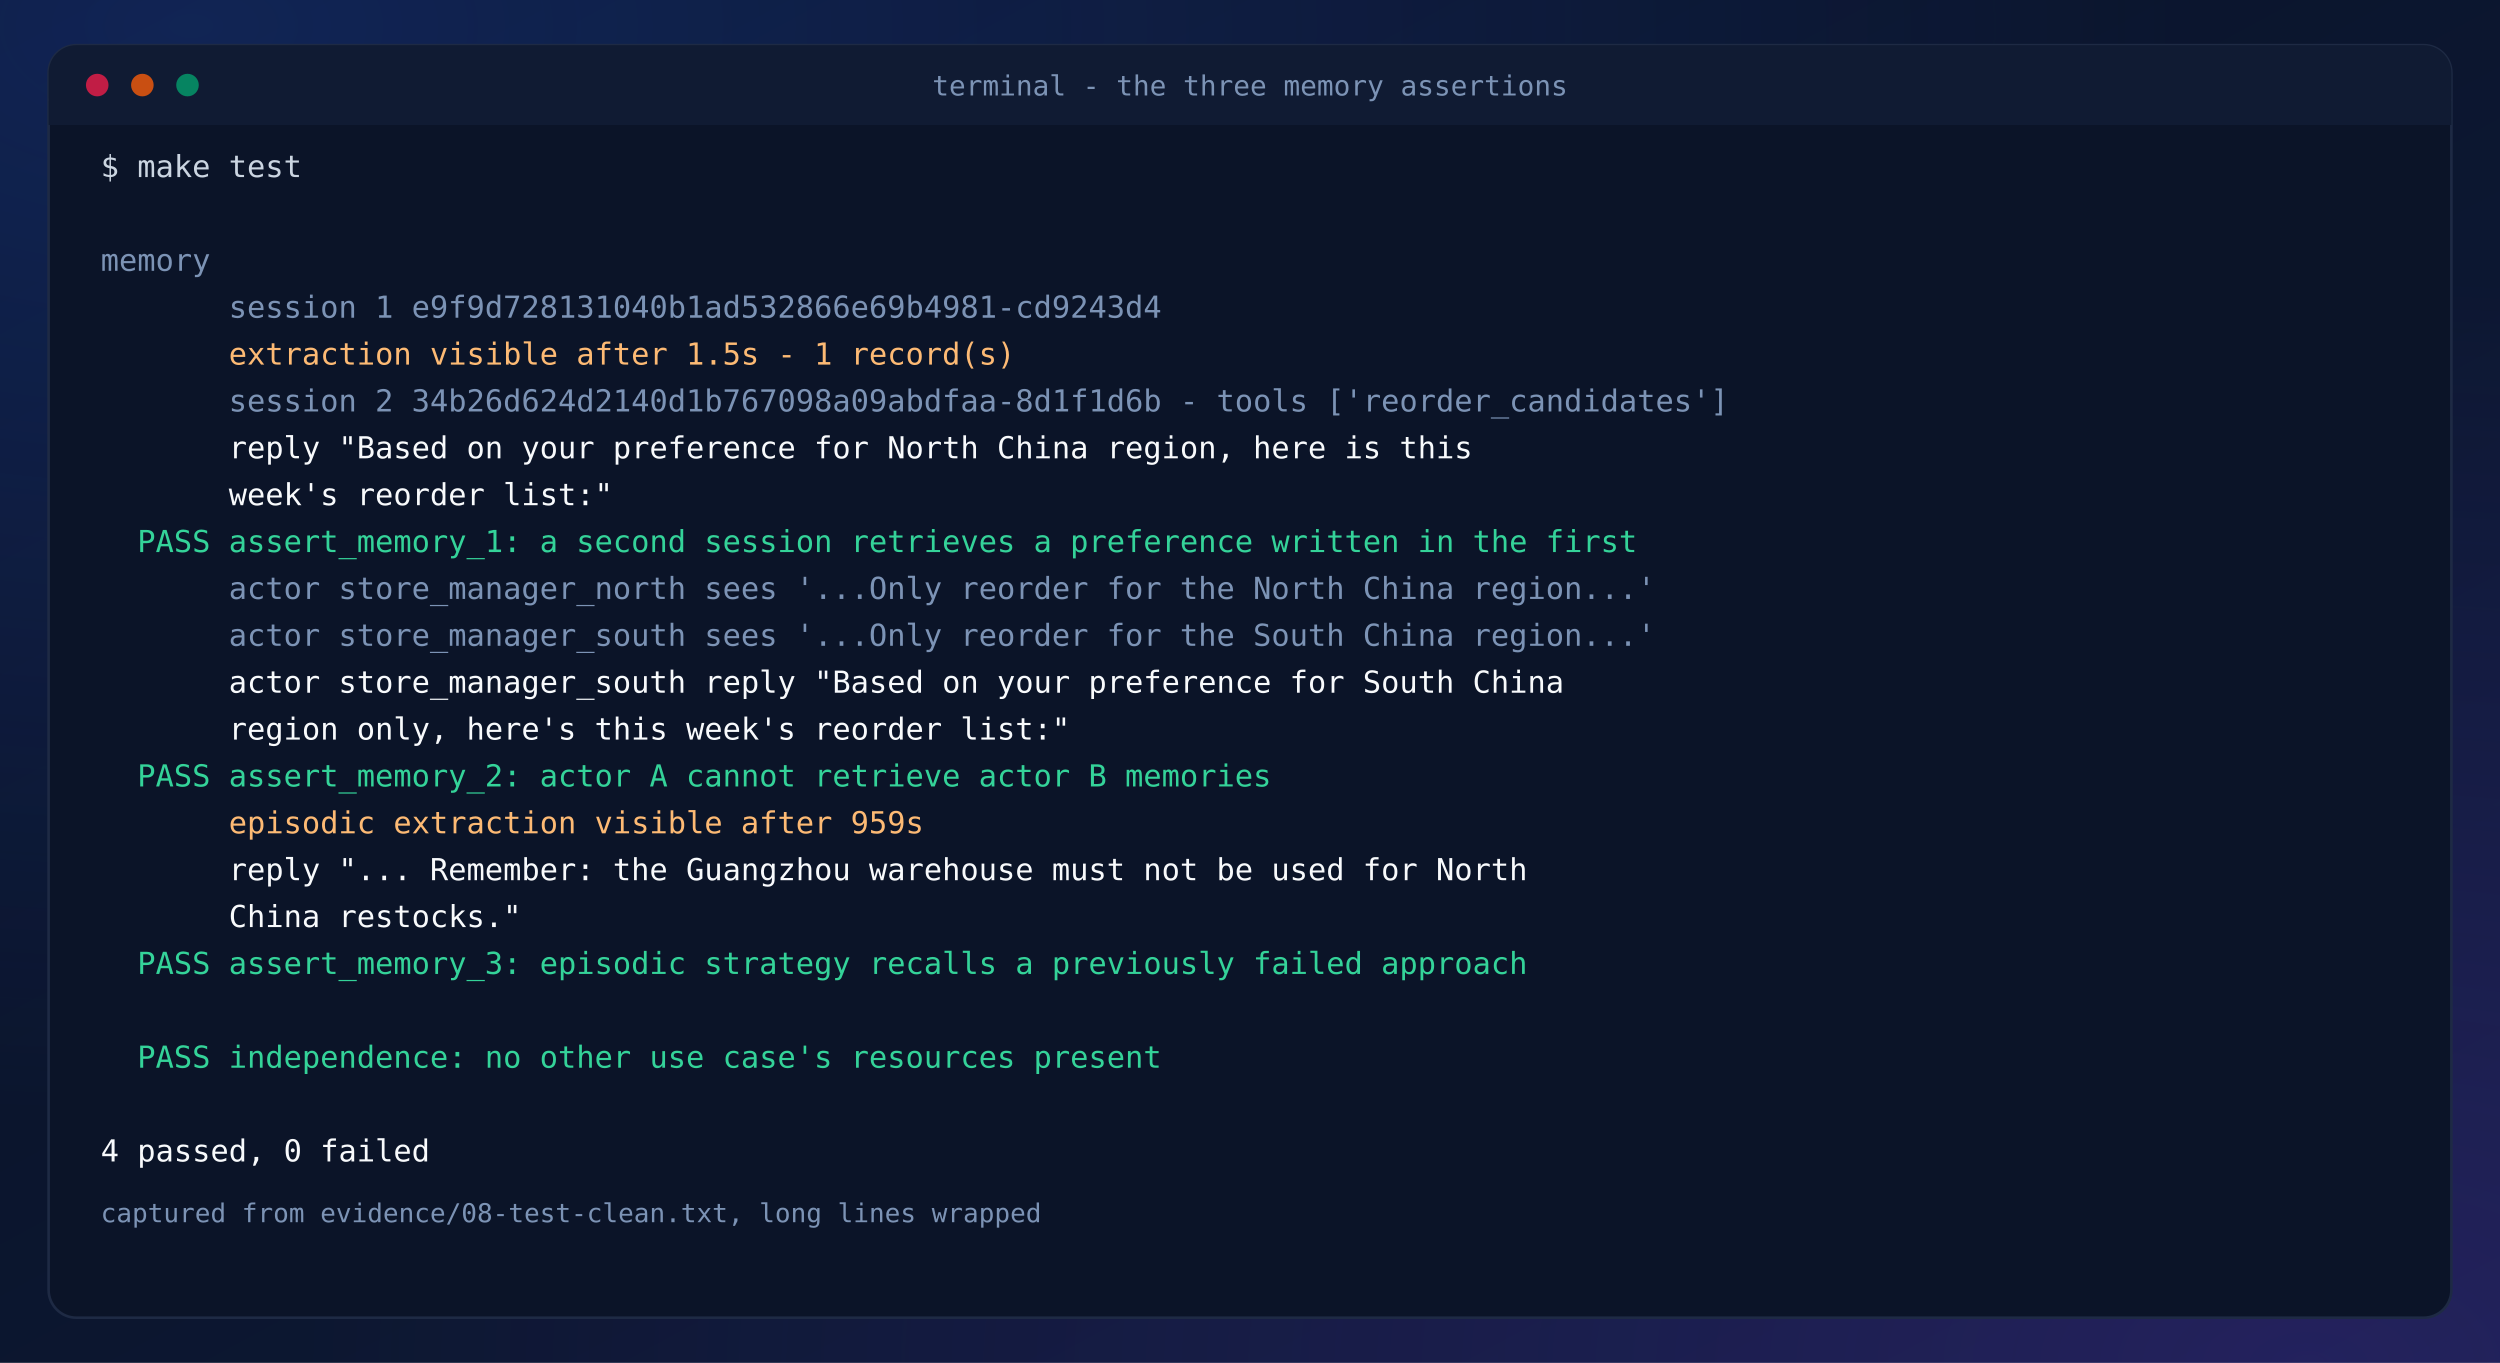
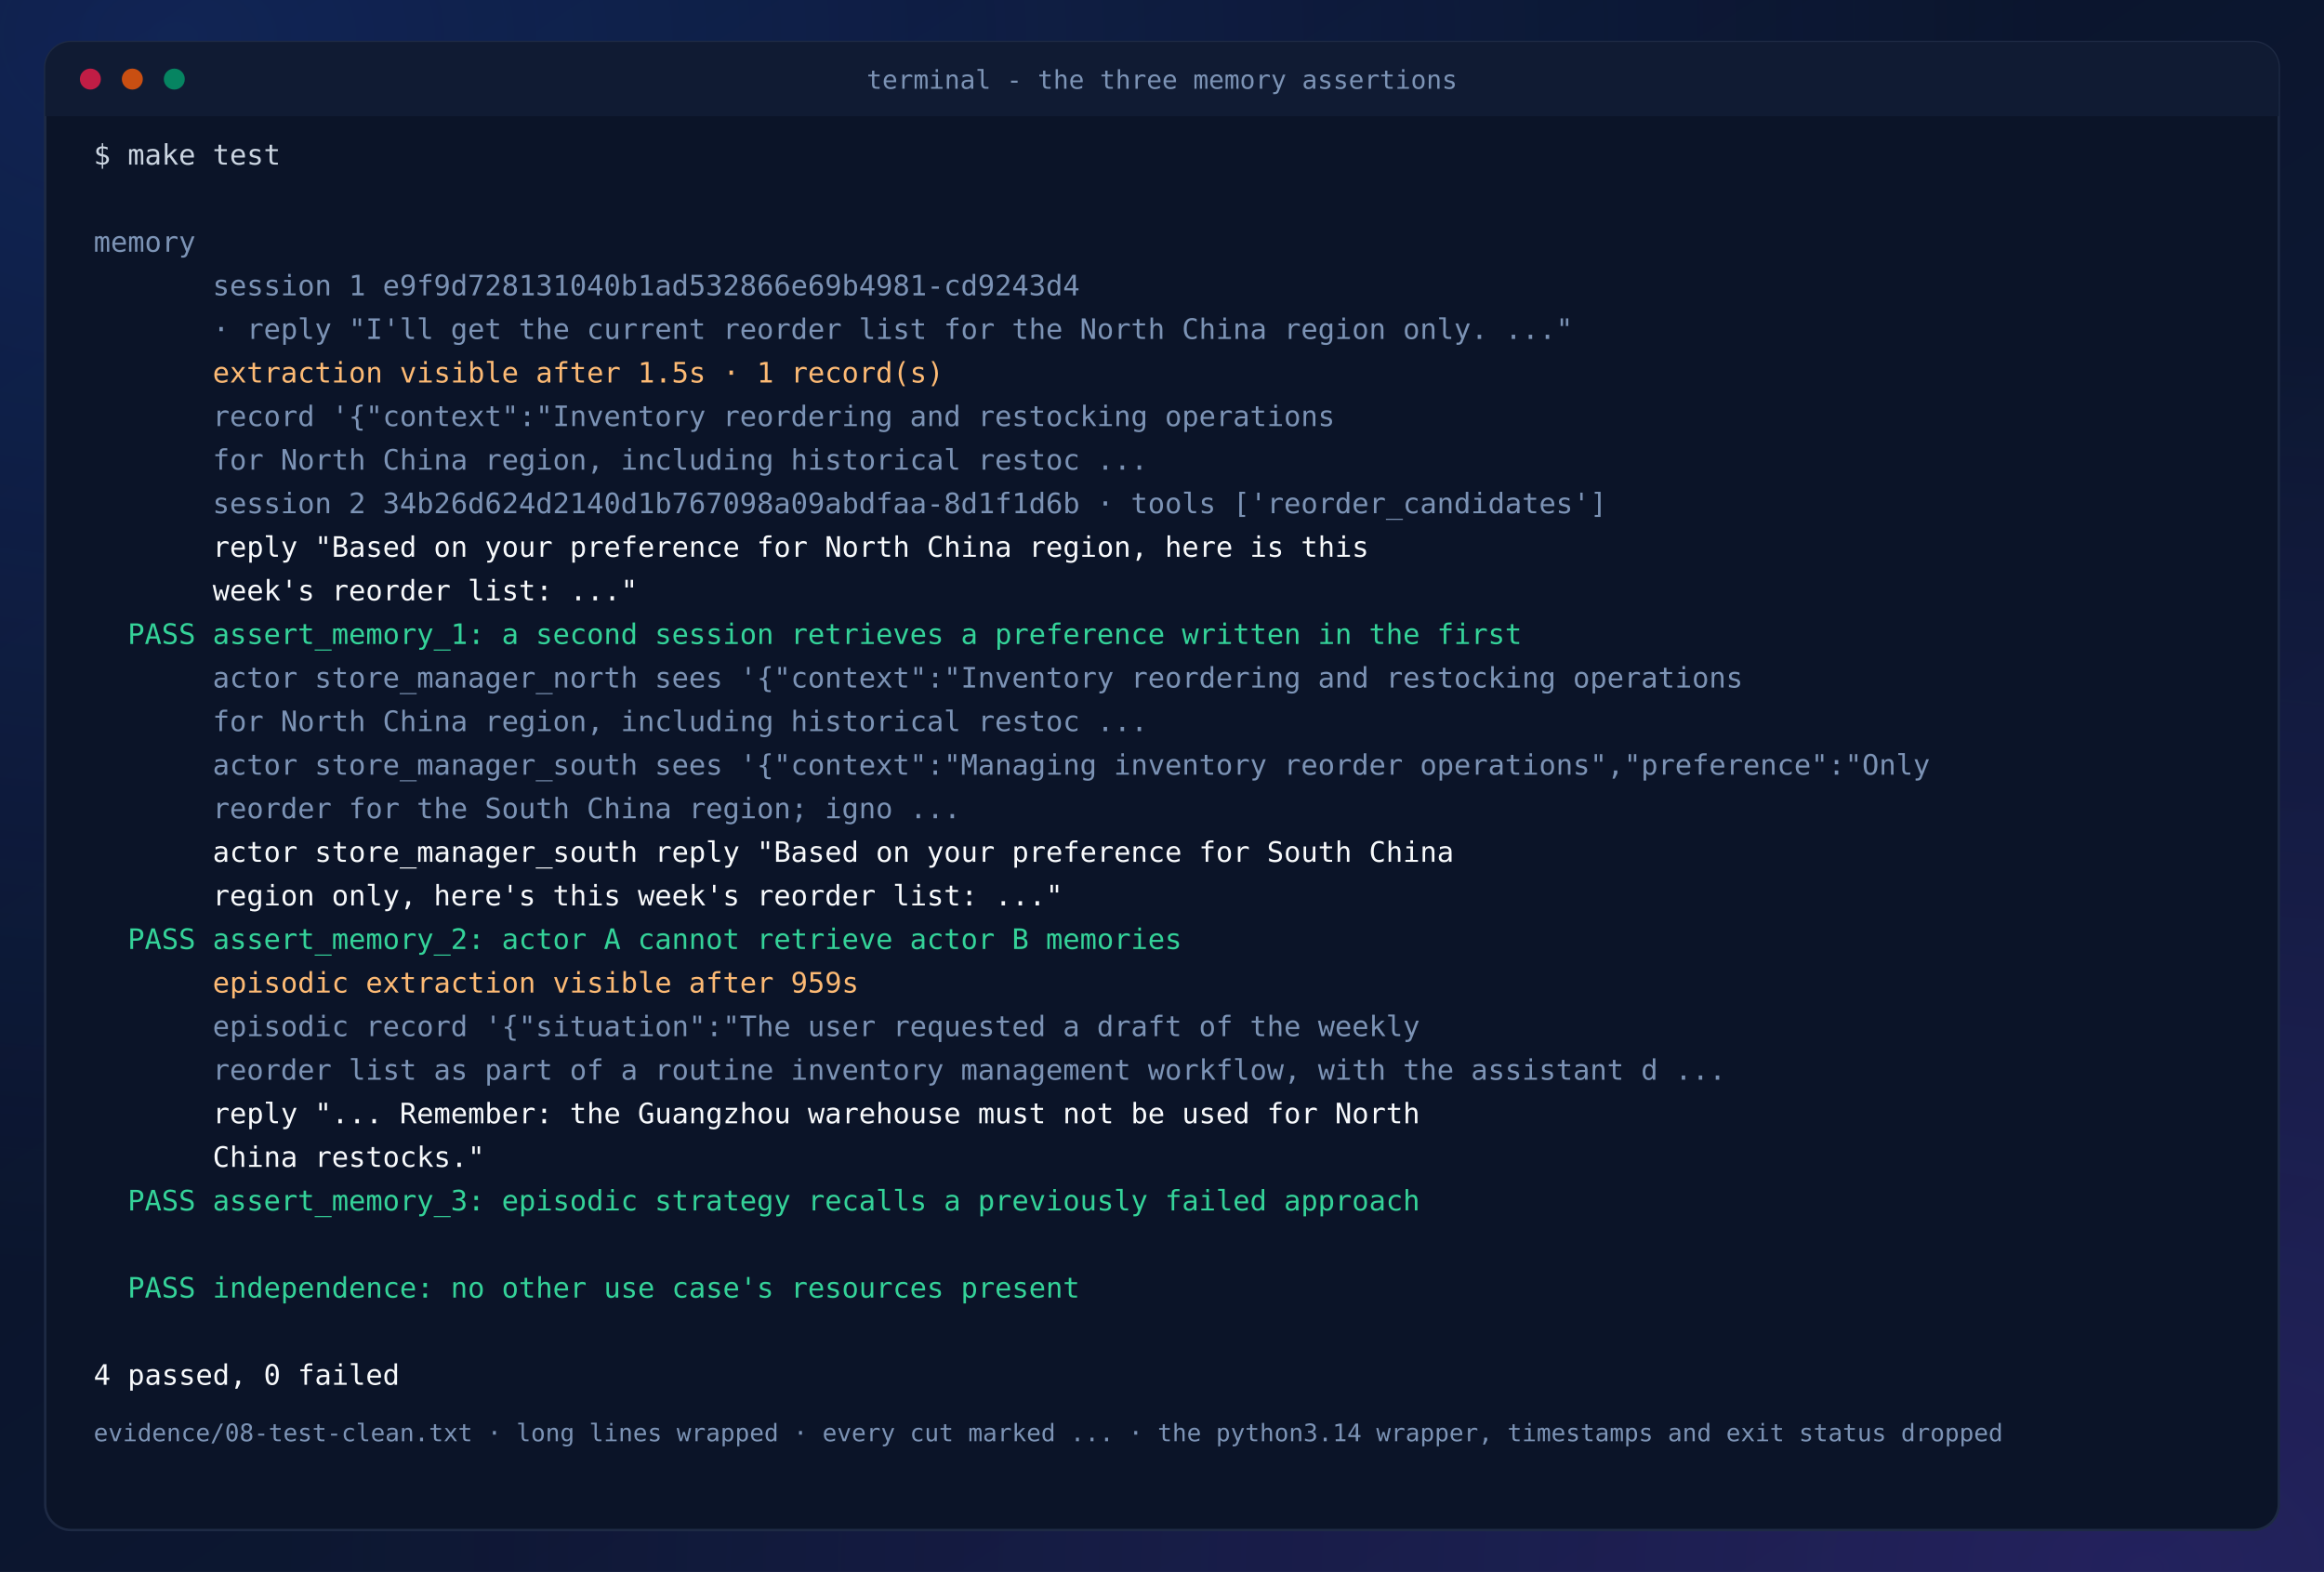
- <svg xmlns="http://www.w3.org/2000/svg" viewBox="0 0 1440 785" width="1440" height="785" role="img">
+ <svg xmlns="http://www.w3.org/2000/svg" viewBox="0 0 1440 974" width="1440" height="974" role="img">
  <defs>
    <linearGradient id="bg" x1="0" y1="0" x2="1" y2="1">
      <stop offset="0" stop-color="#0a1024" />
      <stop offset="1" stop-color="#0d1c3a" />
    </linearGradient>
    <radialGradient id="gA" cx="0.08" cy="0.02" r="0.8">
      <stop offset="0" stop-color="#2563eb" stop-opacity="0.24" />
      <stop offset="1" stop-color="#2563eb" stop-opacity="0" />
    </radialGradient>
    <radialGradient id="gB" cx="0.92" cy="1.0" r="0.8">
      <stop offset="0" stop-color="#7c3aed" stop-opacity="0.20" />
      <stop offset="1" stop-color="#7c3aed" stop-opacity="0" />
    </radialGradient>
    <marker id="ah" viewBox="0 0 10 10" refX="9" refY="5" markerWidth="7" markerHeight="7" orient="auto">
      <path d="M 0 0 L 10 5 L 0 10 z" fill="#60a5fa" />
    </marker>
    <marker id="ahp" viewBox="0 0 10 10" refX="9" refY="5" markerWidth="7" markerHeight="7" orient="auto">
      <path d="M 0 0 L 10 5 L 0 10 z" fill="#c4b5fd" />
    </marker>
  </defs>
-   <rect width="1440" height="785" fill="url(#bg)" />
-   <rect width="1440" height="785" fill="url(#gA)" />
-   <rect width="1440" height="785" fill="url(#gB)" />
-   <rect x="28" y="26" width="1384" height="733" rx="16" fill="#0b1428" stroke="#1e2a44" stroke-width="1.5" />
+   <rect width="1440" height="974" fill="url(#bg)" />
+   <rect width="1440" height="974" fill="url(#gA)" />
+   <rect width="1440" height="974" fill="url(#gB)" />
+   <rect x="28" y="26" width="1384" height="922" rx="16" fill="#0b1428" stroke="#1e2a44" stroke-width="1.5" />
  <rect x="28" y="26" width="1384" height="46" rx="16" fill="#101b33" />
  <rect x="28" y="58" width="1384" height="14" fill="#101b33" />
  <circle cx="56" cy="49" r="6.5" fill="#e11d48" opacity="0.85" />
  <circle cx="82" cy="49" r="6.5" fill="#ea580c" opacity="0.85" />
  <circle cx="108" cy="49" r="6.5" fill="#059669" opacity="0.85" />
  <text x="720" y="55" font-family="ui-monospace, SFMono-Regular, Menlo, Consolas, monospace" font-size="16" fill="#7c93b5" text-anchor="middle">terminal - the three memory assertions</text>
  <text x="58" y="102" font-family="ui-monospace, SFMono-Regular, Menlo, Consolas, monospace" font-size="17.5" fill="#cbd5e1" xml:space="preserve">$ make test</text>
  <text x="58" y="129" font-family="ui-monospace, SFMono-Regular, Menlo, Consolas, monospace" font-size="17.5" fill="#cbd5e1" xml:space="preserve" />
  <text x="58" y="156" font-family="ui-monospace, SFMono-Regular, Menlo, Consolas, monospace" font-size="17.5" fill="#7c93b5" xml:space="preserve">memory</text>
  <text x="58" y="183" font-family="ui-monospace, SFMono-Regular, Menlo, Consolas, monospace" font-size="17.5" fill="#7c93b5" xml:space="preserve">       session 1 e9f9d728131040b1ad532866e69b4981-cd9243d4</text>
-   <text x="58" y="210" font-family="ui-monospace, SFMono-Regular, Menlo, Consolas, monospace" font-size="17.5" fill="#fdba74" xml:space="preserve">       extraction visible after 1.5s - 1 record(s)</text>
-   <text x="58" y="237" font-family="ui-monospace, SFMono-Regular, Menlo, Consolas, monospace" font-size="17.5" fill="#7c93b5" xml:space="preserve">       session 2 34b26d624d2140d1b767098a09abdfaa-8d1f1d6b - tools ['reorder_candidates']</text>
-   <text x="58" y="264" font-family="ui-monospace, SFMono-Regular, Menlo, Consolas, monospace" font-size="17.5" fill="#f8fafc" xml:space="preserve">       reply "Based on your preference for North China region, here is this</text>
-   <text x="58" y="291" font-family="ui-monospace, SFMono-Regular, Menlo, Consolas, monospace" font-size="17.5" fill="#f8fafc" xml:space="preserve">       week's reorder list:"</text>
-   <text x="58" y="318" font-family="ui-monospace, SFMono-Regular, Menlo, Consolas, monospace" font-size="17.5" fill="#34d399" xml:space="preserve">  PASS assert_memory_1: a second session retrieves a preference written in the first</text>
-   <text x="58" y="345" font-family="ui-monospace, SFMono-Regular, Menlo, Consolas, monospace" font-size="17.5" fill="#7c93b5" xml:space="preserve">       actor store_manager_north sees '...Only reorder for the North China region...'</text>
-   <text x="58" y="372" font-family="ui-monospace, SFMono-Regular, Menlo, Consolas, monospace" font-size="17.5" fill="#7c93b5" xml:space="preserve">       actor store_manager_south sees '...Only reorder for the South China region...'</text>
-   <text x="58" y="399" font-family="ui-monospace, SFMono-Regular, Menlo, Consolas, monospace" font-size="17.5" fill="#f8fafc" xml:space="preserve">       actor store_manager_south reply "Based on your preference for South China</text>
-   <text x="58" y="426" font-family="ui-monospace, SFMono-Regular, Menlo, Consolas, monospace" font-size="17.5" fill="#f8fafc" xml:space="preserve">       region only, here's this week's reorder list:"</text>
-   <text x="58" y="453" font-family="ui-monospace, SFMono-Regular, Menlo, Consolas, monospace" font-size="17.5" fill="#34d399" xml:space="preserve">  PASS assert_memory_2: actor A cannot retrieve actor B memories</text>
-   <text x="58" y="480" font-family="ui-monospace, SFMono-Regular, Menlo, Consolas, monospace" font-size="17.5" fill="#fdba74" xml:space="preserve">       episodic extraction visible after 959s</text>
-   <text x="58" y="507" font-family="ui-monospace, SFMono-Regular, Menlo, Consolas, monospace" font-size="17.5" fill="#f8fafc" xml:space="preserve">       reply "... Remember: the Guangzhou warehouse must not be used for North</text>
-   <text x="58" y="534" font-family="ui-monospace, SFMono-Regular, Menlo, Consolas, monospace" font-size="17.5" fill="#f8fafc" xml:space="preserve">       China restocks."</text>
-   <text x="58" y="561" font-family="ui-monospace, SFMono-Regular, Menlo, Consolas, monospace" font-size="17.5" fill="#34d399" xml:space="preserve">  PASS assert_memory_3: episodic strategy recalls a previously failed approach</text>
-   <text x="58" y="588" font-family="ui-monospace, SFMono-Regular, Menlo, Consolas, monospace" font-size="17.5" fill="#cbd5e1" xml:space="preserve" />
-   <text x="58" y="615" font-family="ui-monospace, SFMono-Regular, Menlo, Consolas, monospace" font-size="17.5" fill="#34d399" xml:space="preserve">  PASS independence: no other use case's resources present</text>
-   <text x="58" y="642" font-family="ui-monospace, SFMono-Regular, Menlo, Consolas, monospace" font-size="17.5" fill="#cbd5e1" xml:space="preserve" />
-   <text x="58" y="669" font-family="ui-monospace, SFMono-Regular, Menlo, Consolas, monospace" font-size="17.5" fill="#f8fafc" xml:space="preserve">4 passed, 0 failed</text>
-   <text x="58" y="704" font-family="ui-monospace, SFMono-Regular, Menlo, Consolas, monospace" font-size="15" fill="#7c93b5">captured from evidence/08-test-clean.txt, long lines wrapped</text>
+   <text x="58" y="210" font-family="ui-monospace, SFMono-Regular, Menlo, Consolas, monospace" font-size="17.5" fill="#7c93b5" xml:space="preserve">       · reply "I'll get the current reorder list for the North China region only. ..."</text>
+   <text x="58" y="237" font-family="ui-monospace, SFMono-Regular, Menlo, Consolas, monospace" font-size="17.5" fill="#fdba74" xml:space="preserve">       extraction visible after 1.5s · 1 record(s)</text>
+   <text x="58" y="264" font-family="ui-monospace, SFMono-Regular, Menlo, Consolas, monospace" font-size="17.5" fill="#7c93b5" xml:space="preserve">       record '{"context":"Inventory reordering and restocking operations</text>
+   <text x="58" y="291" font-family="ui-monospace, SFMono-Regular, Menlo, Consolas, monospace" font-size="17.5" fill="#7c93b5" xml:space="preserve">       for North China region, including historical restoc ...</text>
+   <text x="58" y="318" font-family="ui-monospace, SFMono-Regular, Menlo, Consolas, monospace" font-size="17.5" fill="#7c93b5" xml:space="preserve">       session 2 34b26d624d2140d1b767098a09abdfaa-8d1f1d6b · tools ['reorder_candidates']</text>
+   <text x="58" y="345" font-family="ui-monospace, SFMono-Regular, Menlo, Consolas, monospace" font-size="17.5" fill="#f8fafc" xml:space="preserve">       reply "Based on your preference for North China region, here is this</text>
+   <text x="58" y="372" font-family="ui-monospace, SFMono-Regular, Menlo, Consolas, monospace" font-size="17.5" fill="#f8fafc" xml:space="preserve">       week's reorder list: ..."</text>
+   <text x="58" y="399" font-family="ui-monospace, SFMono-Regular, Menlo, Consolas, monospace" font-size="17.5" fill="#34d399" xml:space="preserve">  PASS assert_memory_1: a second session retrieves a preference written in the first</text>
+   <text x="58" y="426" font-family="ui-monospace, SFMono-Regular, Menlo, Consolas, monospace" font-size="17.5" fill="#7c93b5" xml:space="preserve">       actor store_manager_north sees '{"context":"Inventory reordering and restocking operations</text>
+   <text x="58" y="453" font-family="ui-monospace, SFMono-Regular, Menlo, Consolas, monospace" font-size="17.5" fill="#7c93b5" xml:space="preserve">       for North China region, including historical restoc ...</text>
+   <text x="58" y="480" font-family="ui-monospace, SFMono-Regular, Menlo, Consolas, monospace" font-size="17.5" fill="#7c93b5" xml:space="preserve">       actor store_manager_south sees '{"context":"Managing inventory reorder operations","preference":"Only</text>
+   <text x="58" y="507" font-family="ui-monospace, SFMono-Regular, Menlo, Consolas, monospace" font-size="17.5" fill="#7c93b5" xml:space="preserve">       reorder for the South China region; igno ...</text>
+   <text x="58" y="534" font-family="ui-monospace, SFMono-Regular, Menlo, Consolas, monospace" font-size="17.5" fill="#f8fafc" xml:space="preserve">       actor store_manager_south reply "Based on your preference for South China</text>
+   <text x="58" y="561" font-family="ui-monospace, SFMono-Regular, Menlo, Consolas, monospace" font-size="17.5" fill="#f8fafc" xml:space="preserve">       region only, here's this week's reorder list: ..."</text>
+   <text x="58" y="588" font-family="ui-monospace, SFMono-Regular, Menlo, Consolas, monospace" font-size="17.5" fill="#34d399" xml:space="preserve">  PASS assert_memory_2: actor A cannot retrieve actor B memories</text>
+   <text x="58" y="615" font-family="ui-monospace, SFMono-Regular, Menlo, Consolas, monospace" font-size="17.5" fill="#fdba74" xml:space="preserve">       episodic extraction visible after 959s</text>
+   <text x="58" y="642" font-family="ui-monospace, SFMono-Regular, Menlo, Consolas, monospace" font-size="17.5" fill="#7c93b5" xml:space="preserve">       episodic record '{"situation":"The user requested a draft of the weekly</text>
+   <text x="58" y="669" font-family="ui-monospace, SFMono-Regular, Menlo, Consolas, monospace" font-size="17.5" fill="#7c93b5" xml:space="preserve">       reorder list as part of a routine inventory management workflow, with the assistant d ...</text>
+   <text x="58" y="696" font-family="ui-monospace, SFMono-Regular, Menlo, Consolas, monospace" font-size="17.5" fill="#f8fafc" xml:space="preserve">       reply "... Remember: the Guangzhou warehouse must not be used for North</text>
+   <text x="58" y="723" font-family="ui-monospace, SFMono-Regular, Menlo, Consolas, monospace" font-size="17.5" fill="#f8fafc" xml:space="preserve">       China restocks."</text>
+   <text x="58" y="750" font-family="ui-monospace, SFMono-Regular, Menlo, Consolas, monospace" font-size="17.5" fill="#34d399" xml:space="preserve">  PASS assert_memory_3: episodic strategy recalls a previously failed approach</text>
+   <text x="58" y="777" font-family="ui-monospace, SFMono-Regular, Menlo, Consolas, monospace" font-size="17.5" fill="#cbd5e1" xml:space="preserve" />
+   <text x="58" y="804" font-family="ui-monospace, SFMono-Regular, Menlo, Consolas, monospace" font-size="17.5" fill="#34d399" xml:space="preserve">  PASS independence: no other use case's resources present</text>
+   <text x="58" y="831" font-family="ui-monospace, SFMono-Regular, Menlo, Consolas, monospace" font-size="17.5" fill="#cbd5e1" xml:space="preserve" />
+   <text x="58" y="858" font-family="ui-monospace, SFMono-Regular, Menlo, Consolas, monospace" font-size="17.5" fill="#f8fafc" xml:space="preserve">4 passed, 0 failed</text>
+   <text x="58" y="893" font-family="ui-monospace, SFMono-Regular, Menlo, Consolas, monospace" font-size="15" fill="#7c93b5">evidence/08-test-clean.txt · long lines wrapped · every cut marked ... · the python3.14 wrapper, timestamps and exit status dropped</text>
</svg>
